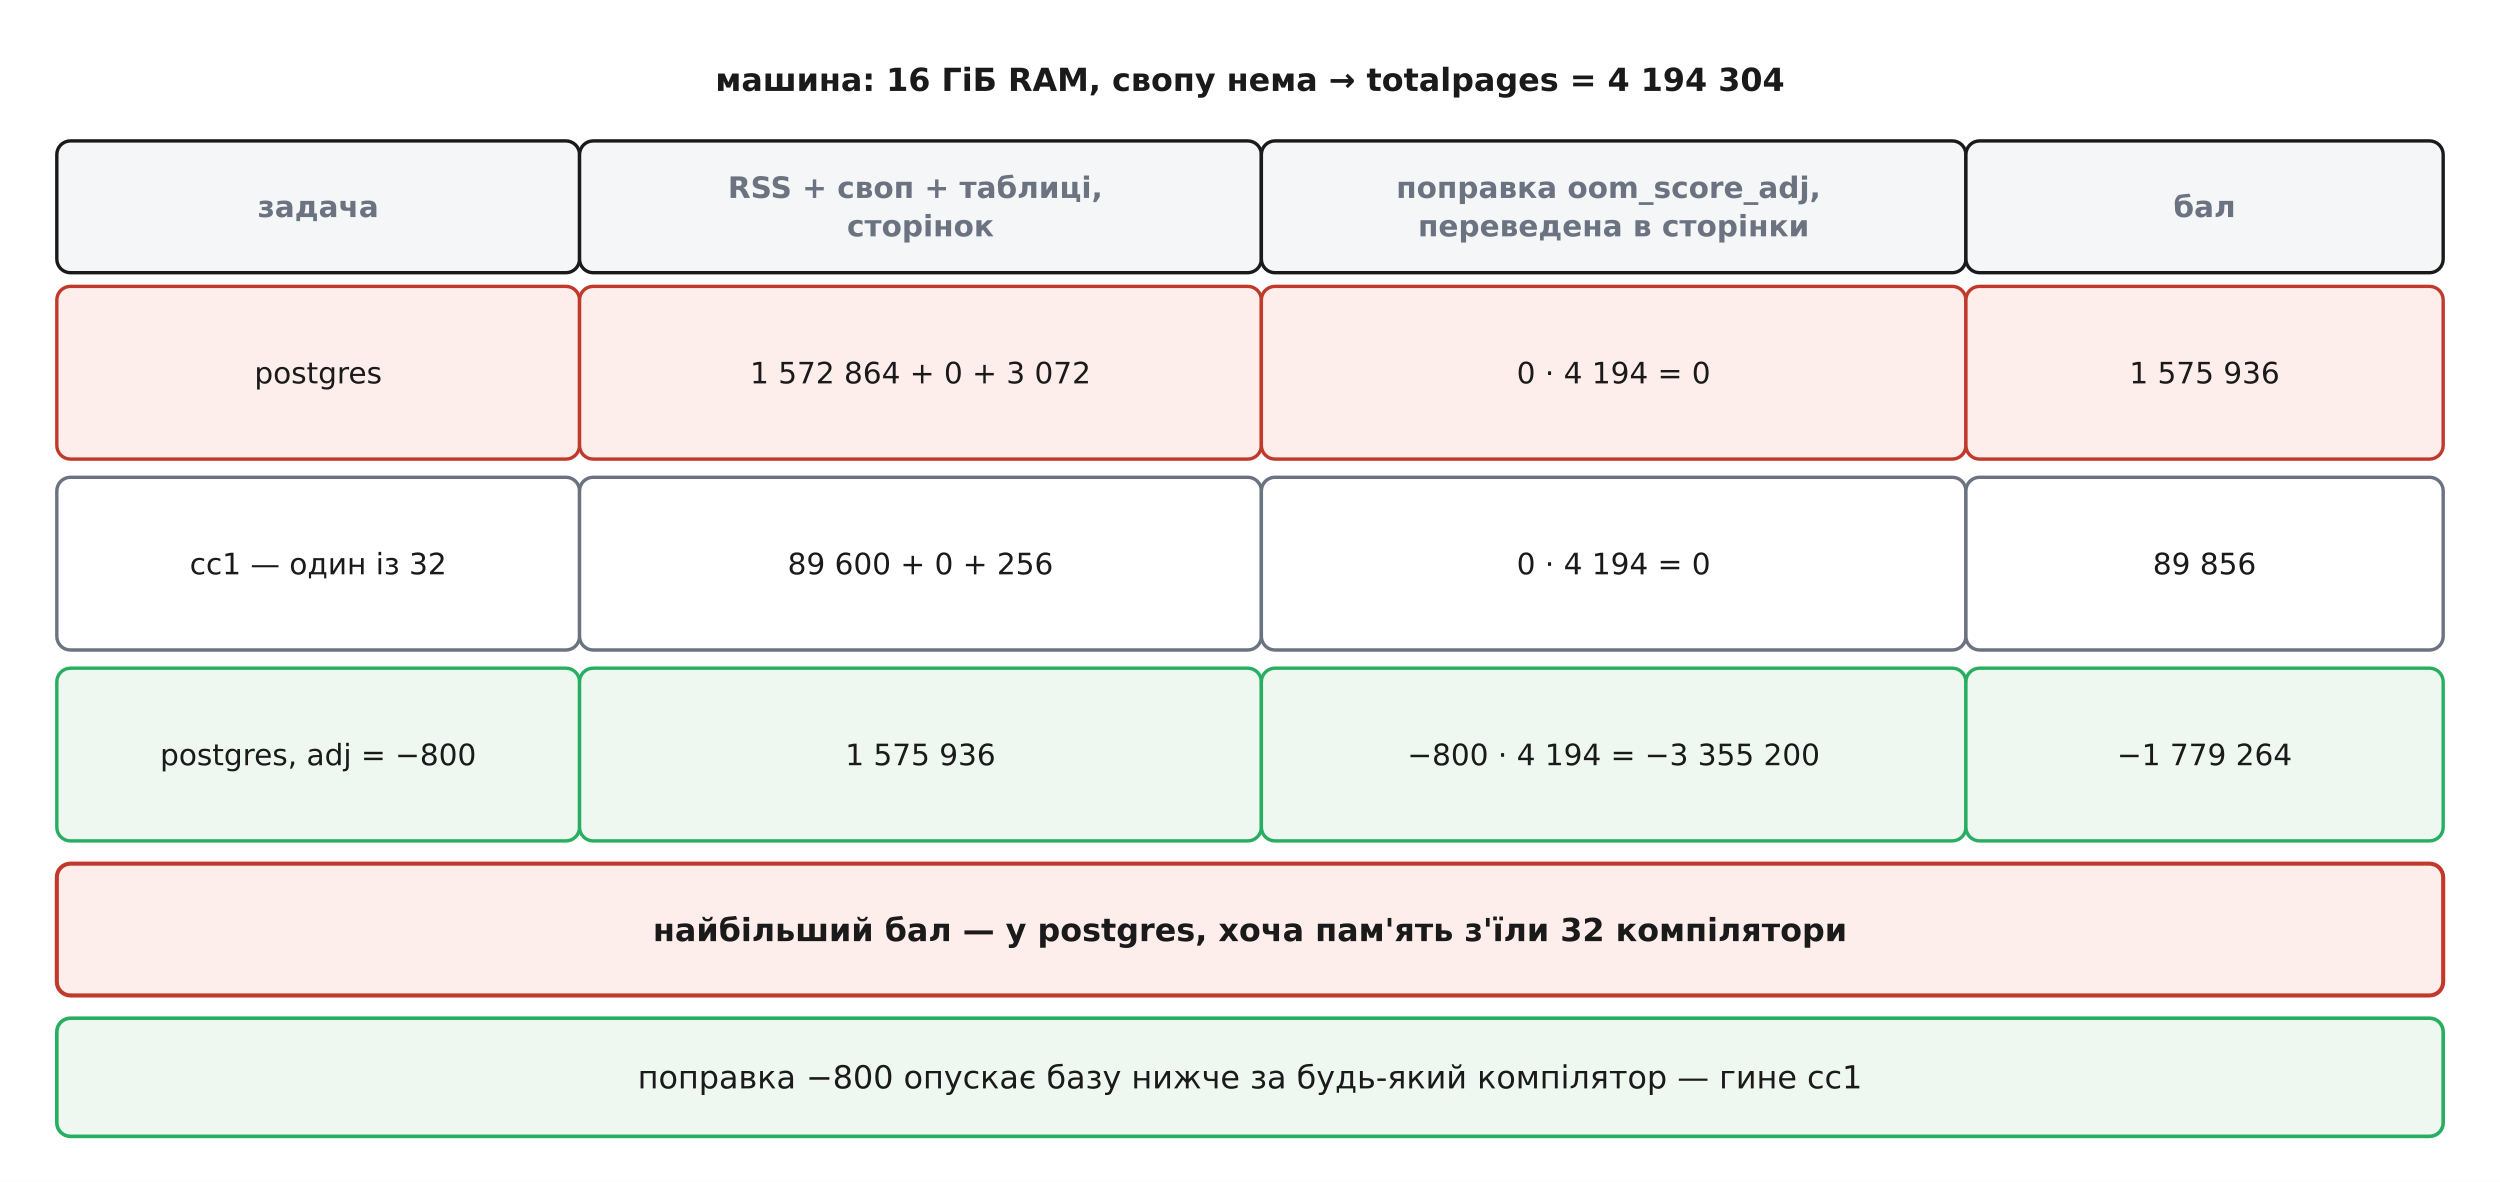
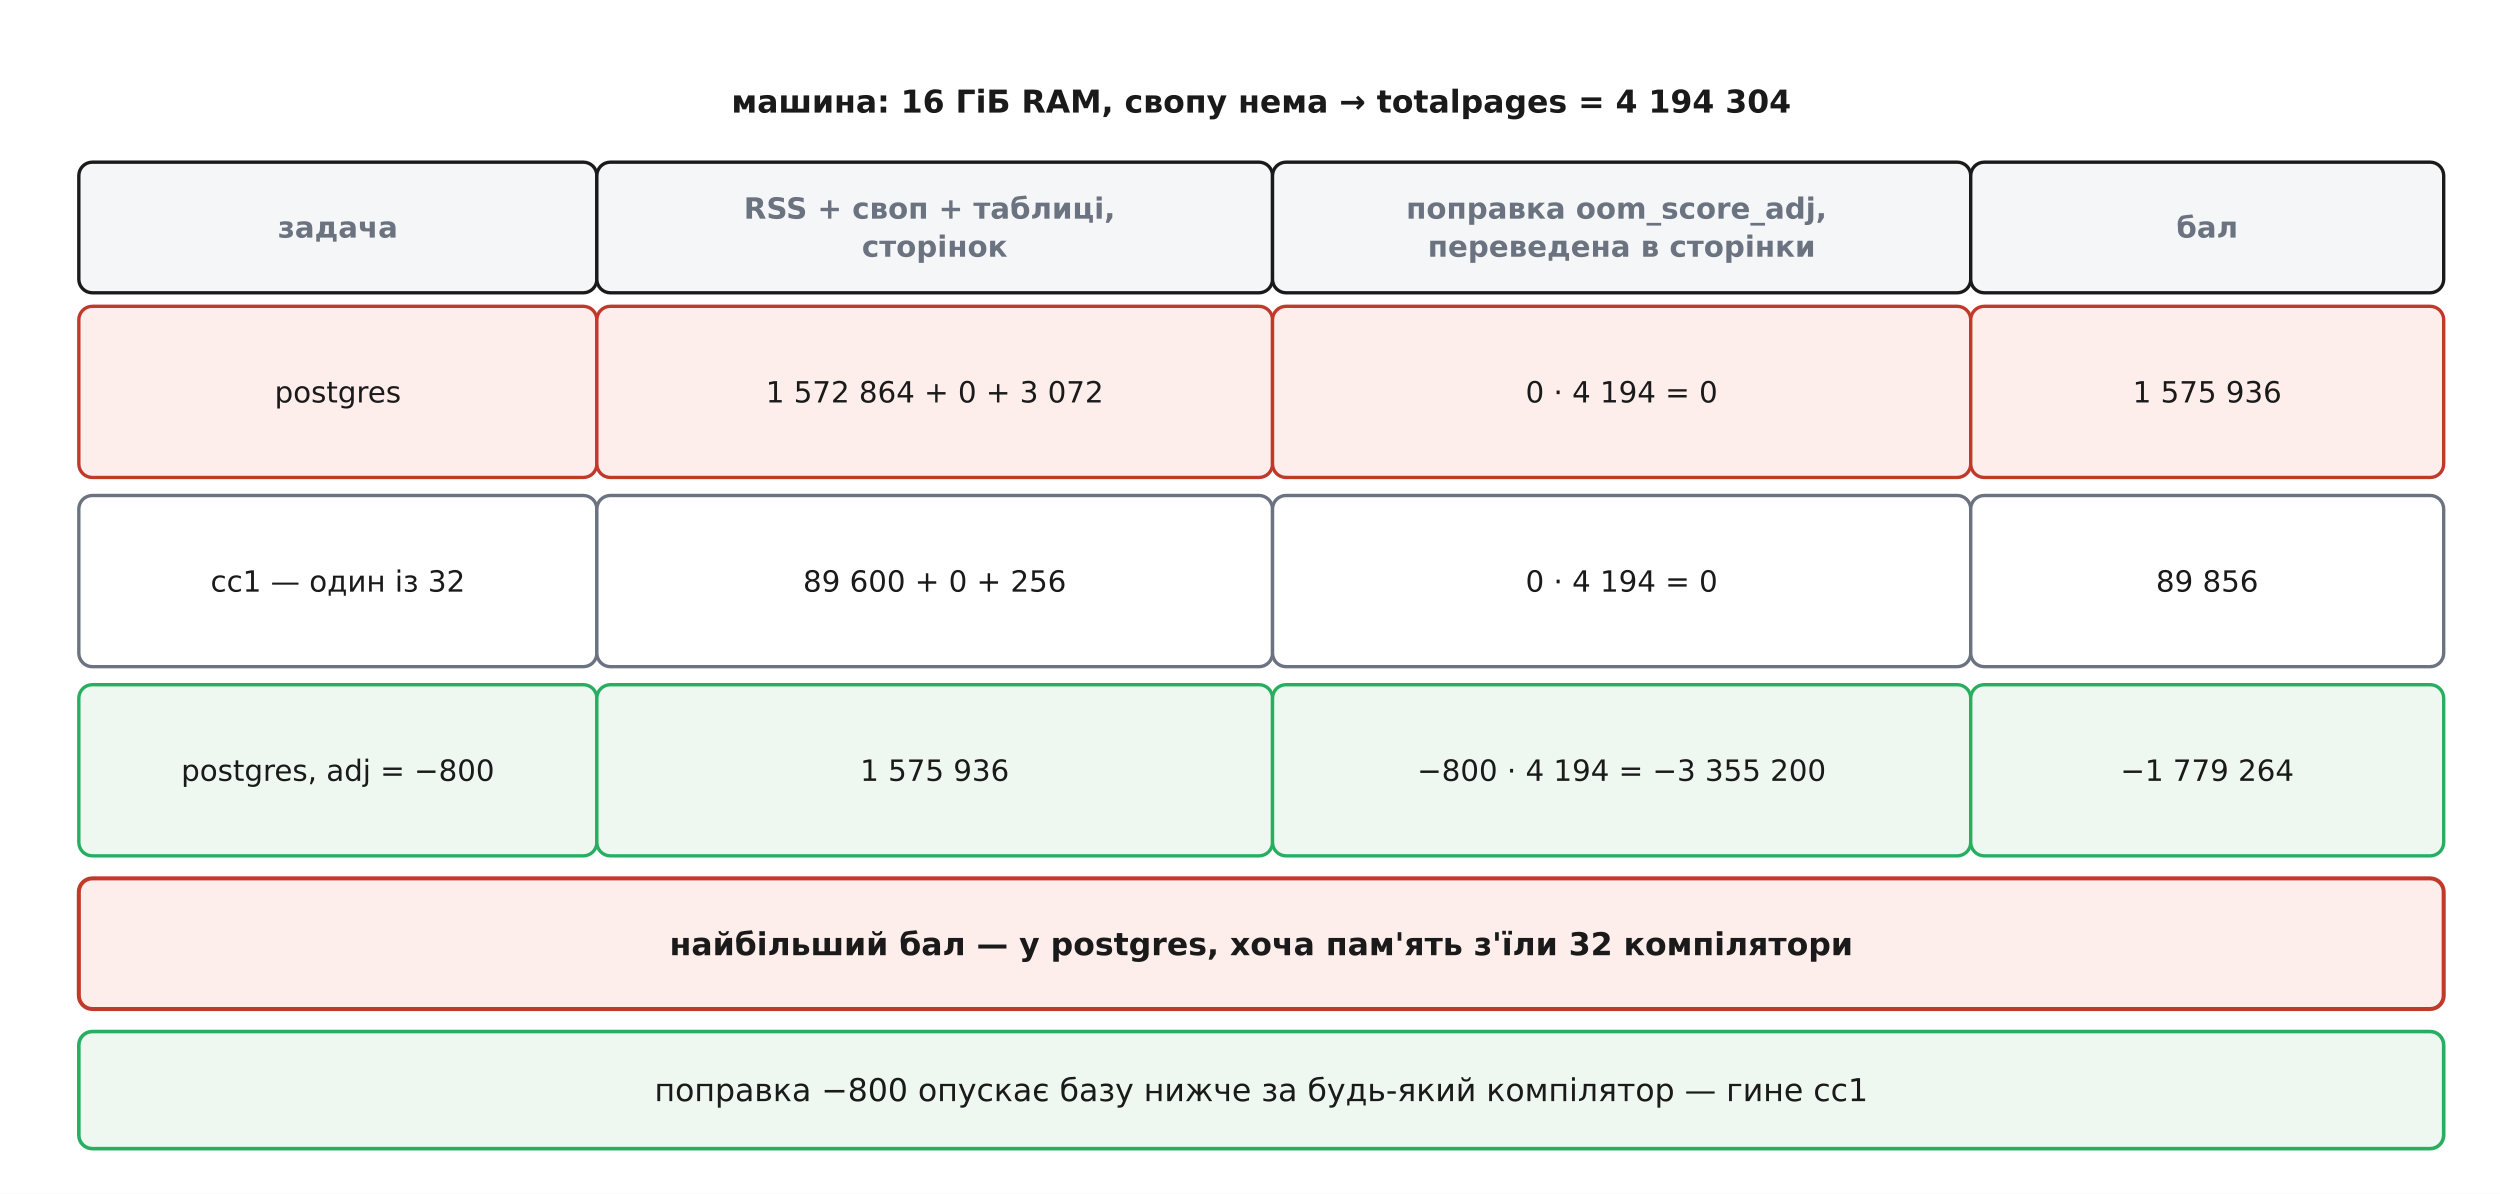
- <svg xmlns="http://www.w3.org/2000/svg" viewBox="0 0 1100 520" font-family="'Segoe UI', 'DejaVu Sans', Arial, sans-serif">
-   <rect width="1100" height="520" fill="#ffffff" />
+ <svg xmlns="http://www.w3.org/2000/svg" viewBox="-10 -10 1110 530" font-family="'Segoe UI', 'DejaVu Sans', Arial, sans-serif">
+   <rect x="-10" y="-10" width="1110" height="530" fill="#ffffff" />
  <defs>
    <marker id="arrow" viewBox="0 0 10 10" refX="9" refY="5" markerWidth="7" markerHeight="7" orient="auto-start-reverse">
      <path d="M0 0 L10 5 L0 10 z" fill="#333333" />
    </marker>
  </defs>
  <text x="550.0" y="40.0" font-family="'Segoe UI', 'DejaVu Sans', Arial, sans-serif" font-size="14" fill="#1a1a1a" text-anchor="middle" font-weight="700">машина: 16 ГіБ RAM, свопу нема → totalpages = 4 194 304</text>
  <rect x="25.0" y="62.0" width="230.0" height="58.0" rx="6" fill="#f4f6f8" stroke="#1a1a1a" stroke-width="1.5" />
  <text x="140.0" y="95.5" font-family="'Segoe UI', 'DejaVu Sans', Arial, sans-serif" font-size="13" fill="#6b7280" text-anchor="middle" font-weight="700">
    <tspan x="140.0" dy="0.0">задача</tspan>
  </text>
  <rect x="255.0" y="62.0" width="300.0" height="58.0" rx="6" fill="#f4f6f8" stroke="#1a1a1a" stroke-width="1.5" />
  <text x="405.0" y="87.1" font-family="'Segoe UI', 'DejaVu Sans', Arial, sans-serif" font-size="13" fill="#6b7280" text-anchor="middle" font-weight="700">
    <tspan x="405.0" dy="0.0">RSS + своп + таблиці,</tspan>
    <tspan x="405.0" dy="16.9">сторінок</tspan>
  </text>
  <rect x="555.0" y="62.0" width="310.0" height="58.0" rx="6" fill="#f4f6f8" stroke="#1a1a1a" stroke-width="1.5" />
  <text x="710.0" y="87.1" font-family="'Segoe UI', 'DejaVu Sans', Arial, sans-serif" font-size="13" fill="#6b7280" text-anchor="middle" font-weight="700">
    <tspan x="710.0" dy="0.0">поправка oom_score_adj,</tspan>
    <tspan x="710.0" dy="16.9">переведена в сторінки</tspan>
  </text>
  <rect x="865.0" y="62.0" width="210.0" height="58.0" rx="6" fill="#f4f6f8" stroke="#1a1a1a" stroke-width="1.5" />
  <text x="970.0" y="95.5" font-family="'Segoe UI', 'DejaVu Sans', Arial, sans-serif" font-size="13" fill="#6b7280" text-anchor="middle" font-weight="700">
    <tspan x="970.0" dy="0.0">бал</tspan>
  </text>
  <rect x="25.0" y="126.0" width="230.0" height="76.0" rx="6" fill="#fdeeec" stroke="#c0392b" stroke-width="1.5" />
  <text x="140.0" y="168.7" font-family="'Segoe UI', 'DejaVu Sans', Arial, sans-serif" font-size="13" fill="#1a1a1a" text-anchor="middle">
    <tspan x="140.0" dy="0.0">postgres</tspan>
  </text>
  <rect x="255.0" y="126.0" width="300.0" height="76.0" rx="6" fill="#fdeeec" stroke="#c0392b" stroke-width="1.5" />
  <text x="405.0" y="168.7" font-family="'Segoe UI', 'DejaVu Sans', Arial, sans-serif" font-size="13" fill="#1a1a1a" text-anchor="middle">
    <tspan x="405.0" dy="0.0">1 572 864 + 0 + 3 072</tspan>
  </text>
  <rect x="555.0" y="126.0" width="310.0" height="76.0" rx="6" fill="#fdeeec" stroke="#c0392b" stroke-width="1.5" />
  <text x="710.0" y="168.7" font-family="'Segoe UI', 'DejaVu Sans', Arial, sans-serif" font-size="13" fill="#1a1a1a" text-anchor="middle">
    <tspan x="710.0" dy="0.0">0 · 4 194 = 0</tspan>
  </text>
  <rect x="865.0" y="126.0" width="210.0" height="76.0" rx="6" fill="#fdeeec" stroke="#c0392b" stroke-width="1.5" />
  <text x="970.0" y="168.7" font-family="'Segoe UI', 'DejaVu Sans', Arial, sans-serif" font-size="13" fill="#1a1a1a" text-anchor="middle">
    <tspan x="970.0" dy="0.0">1 575 936</tspan>
  </text>
  <rect x="25.0" y="210.0" width="230.0" height="76.0" rx="6" fill="#ffffff" stroke="#6b7280" stroke-width="1.5" />
  <text x="140.0" y="252.7" font-family="'Segoe UI', 'DejaVu Sans', Arial, sans-serif" font-size="13" fill="#1a1a1a" text-anchor="middle">
    <tspan x="140.0" dy="0.0">cc1 — один із 32</tspan>
  </text>
  <rect x="255.0" y="210.0" width="300.0" height="76.0" rx="6" fill="#ffffff" stroke="#6b7280" stroke-width="1.5" />
  <text x="405.0" y="252.7" font-family="'Segoe UI', 'DejaVu Sans', Arial, sans-serif" font-size="13" fill="#1a1a1a" text-anchor="middle">
    <tspan x="405.0" dy="0.0">89 600 + 0 + 256</tspan>
  </text>
  <rect x="555.0" y="210.0" width="310.0" height="76.0" rx="6" fill="#ffffff" stroke="#6b7280" stroke-width="1.5" />
  <text x="710.0" y="252.7" font-family="'Segoe UI', 'DejaVu Sans', Arial, sans-serif" font-size="13" fill="#1a1a1a" text-anchor="middle">
    <tspan x="710.0" dy="0.0">0 · 4 194 = 0</tspan>
  </text>
  <rect x="865.0" y="210.0" width="210.0" height="76.0" rx="6" fill="#ffffff" stroke="#6b7280" stroke-width="1.5" />
  <text x="970.0" y="252.7" font-family="'Segoe UI', 'DejaVu Sans', Arial, sans-serif" font-size="13" fill="#1a1a1a" text-anchor="middle">
    <tspan x="970.0" dy="0.0">89 856</tspan>
  </text>
  <rect x="25.0" y="294.0" width="230.0" height="76.0" rx="6" fill="#eef7f0" stroke="#27ae60" stroke-width="1.5" />
  <text x="140.0" y="336.7" font-family="'Segoe UI', 'DejaVu Sans', Arial, sans-serif" font-size="13" fill="#1a1a1a" text-anchor="middle">
    <tspan x="140.0" dy="0.0">postgres, adj = −800</tspan>
  </text>
  <rect x="255.0" y="294.0" width="300.0" height="76.0" rx="6" fill="#eef7f0" stroke="#27ae60" stroke-width="1.5" />
  <text x="405.0" y="336.7" font-family="'Segoe UI', 'DejaVu Sans', Arial, sans-serif" font-size="13" fill="#1a1a1a" text-anchor="middle">
    <tspan x="405.0" dy="0.0">1 575 936</tspan>
  </text>
  <rect x="555.0" y="294.0" width="310.0" height="76.0" rx="6" fill="#eef7f0" stroke="#27ae60" stroke-width="1.5" />
  <text x="710.0" y="336.7" font-family="'Segoe UI', 'DejaVu Sans', Arial, sans-serif" font-size="13" fill="#1a1a1a" text-anchor="middle">
    <tspan x="710.0" dy="0.0">−800 · 4 194 = −3 355 200</tspan>
  </text>
  <rect x="865.0" y="294.0" width="210.0" height="76.0" rx="6" fill="#eef7f0" stroke="#27ae60" stroke-width="1.5" />
  <text x="970.0" y="336.7" font-family="'Segoe UI', 'DejaVu Sans', Arial, sans-serif" font-size="13" fill="#1a1a1a" text-anchor="middle">
    <tspan x="970.0" dy="0.0">−1 779 264</tspan>
  </text>
  <rect x="25.0" y="380.0" width="1050.0" height="58.0" rx="6" fill="#fdeeec" stroke="#c0392b" stroke-width="1.8" />
  <text x="550.0" y="414.1" font-family="'Segoe UI', 'DejaVu Sans', Arial, sans-serif" font-size="14" fill="#1a1a1a" text-anchor="middle" font-weight="700">
    <tspan x="550.0" dy="0.0">найбільший бал — у postgres, хоча пам'ять з'їли 32 компілятори</tspan>
  </text>
  <rect x="25.0" y="448.0" width="1050.0" height="52.0" rx="6" fill="#eef7f0" stroke="#27ae60" stroke-width="1.6" />
  <text x="550.0" y="478.9" font-family="'Segoe UI', 'DejaVu Sans', Arial, sans-serif" font-size="14" fill="#1a1a1a" text-anchor="middle">
    <tspan x="550.0" dy="0.0">поправка −800 опускає базу нижче за будь-який компілятор — гине cc1</tspan>
  </text>
</svg>
